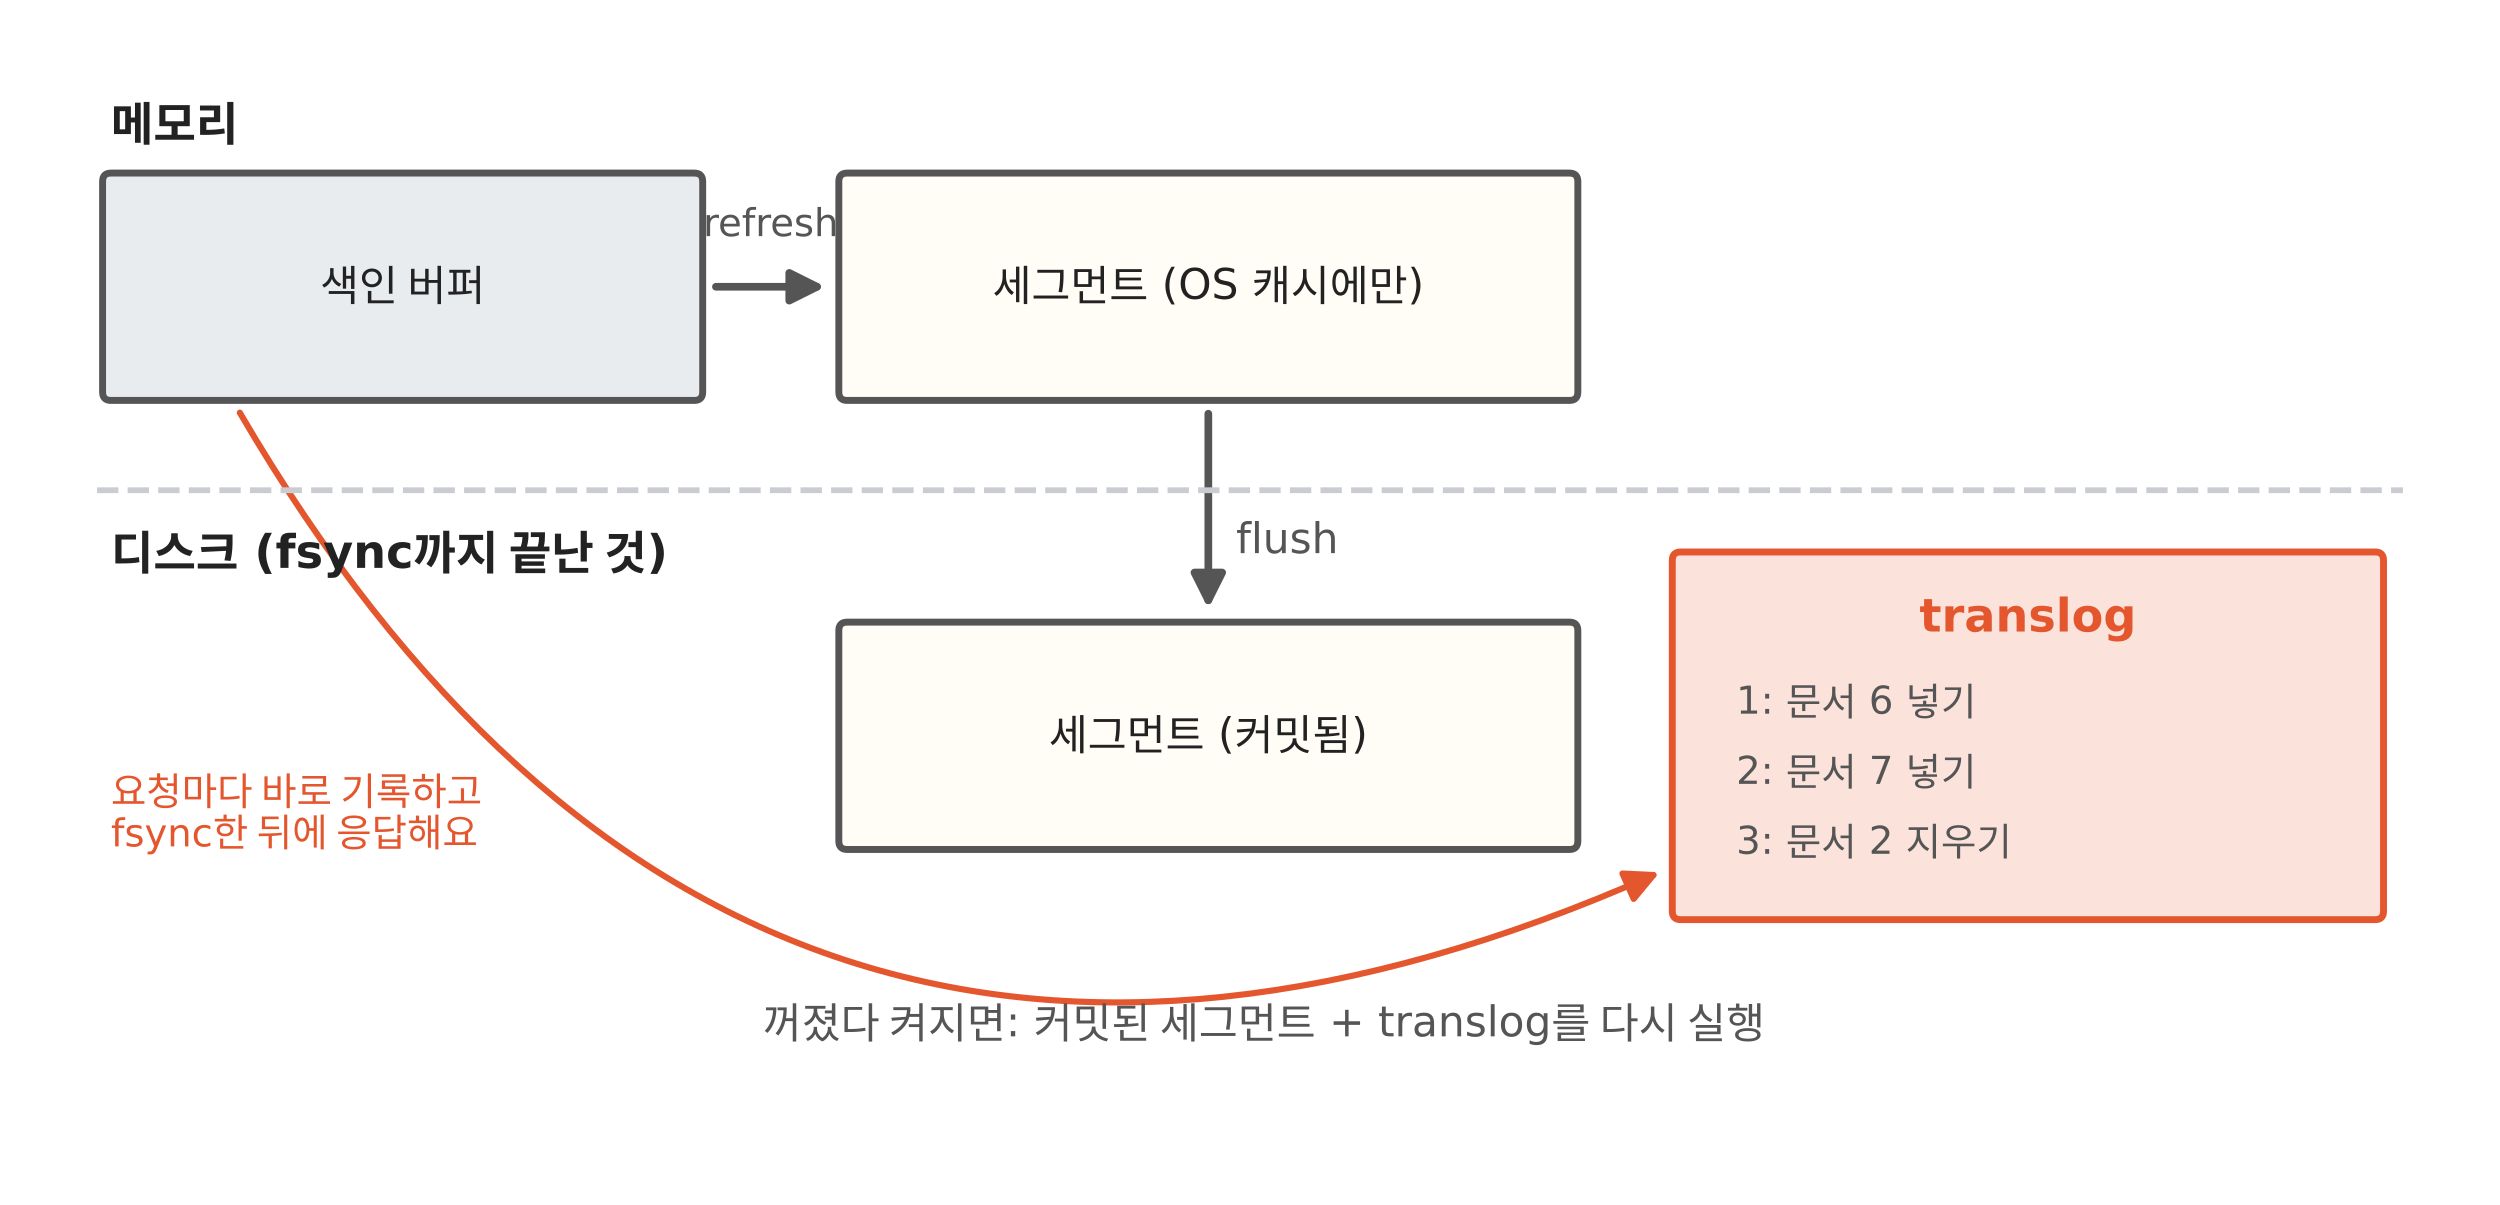
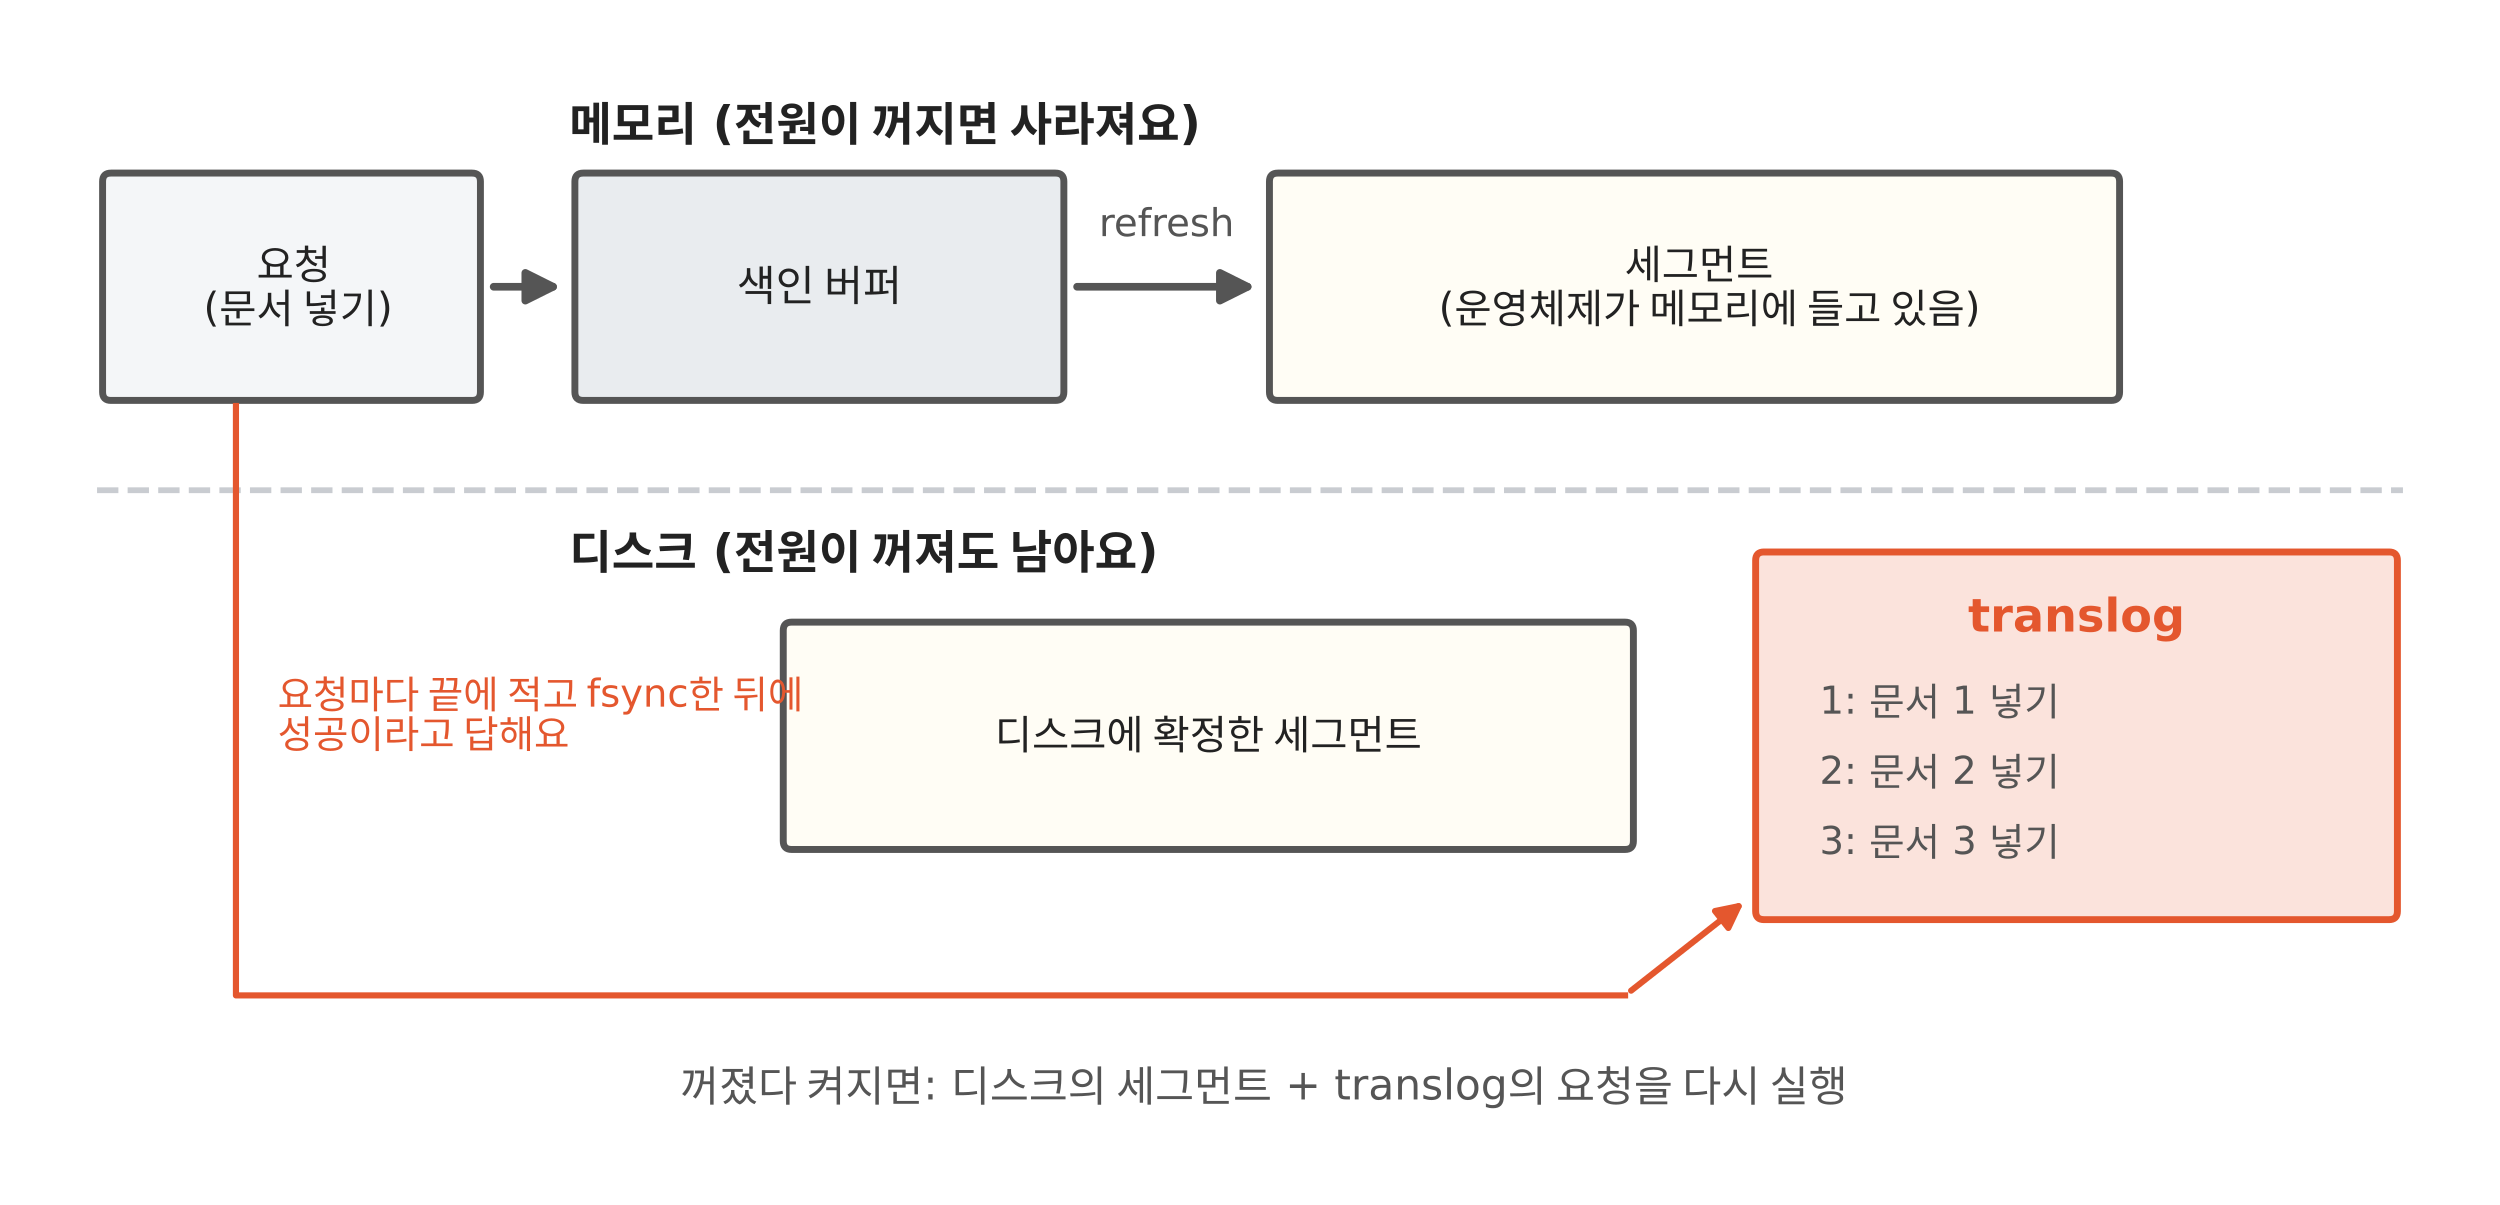
<svg xmlns="http://www.w3.org/2000/svg" width="649.8pt" height="313.2pt" viewBox="0 0 649.8 313.2" version="1.1">
  <defs>
    <style type="text/css">*{stroke-linejoin: round; stroke-linecap: butt}</style>
  </defs>
  <g id="figure_1">
    <g id="patch_1">
      <path d="M 0 313.2  L 649.8 313.2  L 649.8 0  L 0 0  z " style="fill: #ffffff" />
    </g>
    <g id="axes_1">
      <g id="patch_2">
-         <path d="M 28.832 104.078  L 180.476 104.078  Q 182.643 104.078 182.643 101.889  L 182.643 47.179  Q 182.643 44.991 180.476 44.991  L 28.832 44.991  Q 26.665 44.991 26.665 47.179  L 26.665 101.889  Q 26.665 104.078 28.832 104.078  z " clip-path="url(#p9d837deae1)" style="fill: #e9ecef; stroke: #555555; stroke-width: 1.8; stroke-linejoin: miter" />
+         <path d="M 28.832 104.078  L 122.707 104.078  Q 124.873 104.078 124.873 101.889  L 124.873 47.179  Q 124.873 44.991 122.707 44.991  L 28.832 44.991  Q 26.665 44.991 26.665 47.179  L 26.665 101.889  Q 26.665 104.078 28.832 104.078  z " clip-path="url(#p609c3a3f94)" style="fill: #f4f6f8; stroke: #555555; stroke-width: 1.8; stroke-linejoin: miter" />
      </g>
      <g id="patch_3">
-         <path d="M 220.193 104.078  L 407.944 104.078  Q 410.11 104.078 410.11 101.889  L 410.11 47.179  Q 410.11 44.991 407.944 44.991  L 220.193 44.991  Q 218.027 44.991 218.027 47.179  L 218.027 101.889  Q 218.027 104.078 220.193 104.078  z " clip-path="url(#p9d837deae1)" style="fill: #fffdf5; stroke: #555555; stroke-width: 1.8; stroke-linejoin: miter" />
+         <path d="M 128.32 74.534  Q 137.15 74.534 143.743 74.534  " clip-path="url(#p609c3a3f94)" style="fill: none; stroke: #555555; stroke-width: 2; stroke-linecap: round" />
+         <path d="M 136.543 70.934  L 143.743 74.534  L 136.543 78.134  z " clip-path="url(#p609c3a3f94)" style="fill: #555555; stroke: #555555; stroke-width: 2; stroke-linecap: round" />
      </g>
      <g id="patch_4">
-         <path d="M 186.09 74.534  Q 200.337 74.534 212.347 74.534  " clip-path="url(#p9d837deae1)" style="fill: none; stroke: #555555; stroke-width: 2; stroke-linecap: round" />
-         <path d="M 205.147 70.934  L 212.347 74.534  L 205.147 78.134  z " clip-path="url(#p9d837deae1)" style="fill: #555555; stroke: #555555; stroke-width: 2; stroke-linecap: round" />
+         <path d="M 151.592 104.078  L 274.352 104.078  Q 276.518 104.078 276.518 101.889  L 276.518 47.179  Q 276.518 44.991 274.352 44.991  L 151.592 44.991  Q 149.425 44.991 149.425 47.179  L 149.425 101.889  Q 149.425 104.078 151.592 104.078  z " clip-path="url(#p609c3a3f94)" style="fill: #e9ecef; stroke: #555555; stroke-width: 1.8; stroke-linejoin: miter" />
      </g>
      <g id="patch_5">
-         <path d="M 220.193 220.794  L 407.944 220.794  Q 410.11 220.794 410.11 218.605  L 410.11 163.895  Q 410.11 161.706 407.944 161.706  L 220.193 161.706  Q 218.027 161.706 218.027 163.895  L 218.027 218.605  Q 218.027 220.794 220.193 220.794  z " clip-path="url(#p9d837deae1)" style="fill: #fffdf5; stroke: #555555; stroke-width: 1.8; stroke-linejoin: miter" />
+         <path d="M 279.965 74.534  Q 303.238 74.534 324.274 74.534  " clip-path="url(#p609c3a3f94)" style="fill: none; stroke: #555555; stroke-width: 2; stroke-linecap: round" />
+         <path d="M 317.074 70.934  L 324.274 74.534  L 317.074 78.134  z " clip-path="url(#p609c3a3f94)" style="fill: #555555; stroke: #555555; stroke-width: 2; stroke-linecap: round" />
      </g>
      <g id="patch_6">
-         <path d="M 314.068 107.537  Q 314.068 132.893 314.068 156.013  " clip-path="url(#p9d837deae1)" style="fill: none; stroke: #555555; stroke-width: 2; stroke-linecap: round" />
-         <path d="M 317.668 148.813  L 314.068 156.013  L 310.468 148.813  z " clip-path="url(#p9d837deae1)" style="fill: #555555; stroke: #555555; stroke-width: 2; stroke-linecap: round" />
+         <path d="M 332.121 104.078  L 548.756 104.078  Q 550.923 104.078 550.923 101.889  L 550.923 47.179  Q 550.923 44.991 548.756 44.991  L 332.121 44.991  Q 329.955 44.991 329.955 47.179  L 329.955 101.889  Q 329.955 104.078 332.121 104.078  z " clip-path="url(#p609c3a3f94)" style="fill: #fffdf5; stroke: #555555; stroke-width: 1.8; stroke-linejoin: miter" />
      </g>
      <g id="patch_7">
-         <path d="M 436.828 239.031  L 617.358 239.031  Q 619.524 239.031 619.524 236.842  L 619.524 145.658  Q 619.524 143.469 617.358 143.469  L 436.828 143.469  Q 434.662 143.469 434.662 145.658  L 434.662 236.842  Q 434.662 239.031 436.828 239.031  z " clip-path="url(#p9d837deae1)" style="fill: #fbe3dc; stroke: #e4572e; stroke-width: 1.8; stroke-linejoin: miter" />
+         <path d="M 205.751 220.794  L 422.386 220.794  Q 424.552 220.794 424.552 218.605  L 424.552 163.895  Q 424.552 161.706 422.386 161.706  L 205.751 161.706  Q 203.584 161.706 203.584 163.895  L 203.584 218.605  Q 203.584 220.794 205.751 220.794  z " clip-path="url(#p609c3a3f94)" style="fill: #fffdf5; stroke: #555555; stroke-width: 1.8; stroke-linejoin: miter" />
      </g>
      <g id="patch_8">
-         <path d="M 62.332 107.264  Q 193.52 331.8 429.754 227.434  " clip-path="url(#p9d837deae1)" style="fill: none; stroke: #e4572e; stroke-width: 1.6; stroke-linecap: round" />
-         <path d="M 421.714 227.051  L 429.754 227.434  L 424.623 233.637  z " clip-path="url(#p9d837deae1)" style="fill: #e4572e; stroke: #e4572e; stroke-width: 1.6; stroke-linecap: round" />
+         <path d="M 458.492 239.031  L 620.968 239.031  Q 623.135 239.031 623.135 236.842  L 623.135 145.658  Q 623.135 143.469 620.968 143.469  L 458.492 143.469  Q 456.325 143.469 456.325 145.658  L 456.325 236.842  Q 456.325 239.031 458.492 239.031  z " clip-path="url(#p609c3a3f94)" style="fill: #fbe3dc; stroke: #e4572e; stroke-width: 1.8; stroke-linejoin: miter" />
+       </g>
+       <g id="patch_9">
+         <path d="M 423.959 257.491  Q 438.633 245.961 451.901 235.537  " clip-path="url(#p609c3a3f94)" style="fill: none; stroke: #e4572e; stroke-width: 1.6; stroke-linecap: round" />
+         <path d="M 445.767 236.795  L 451.901 235.537  L 449.227 241.198  z " clip-path="url(#p609c3a3f94)" style="fill: #e4572e; stroke: #e4572e; stroke-width: 1.6; stroke-linecap: round" />
      </g>
      <g id="line2d_1">
-         <path d="M 25.221 127.421  L 624.579 127.421  " clip-path="url(#p9d837deae1)" style="fill: none; stroke-dasharray: 5.55,2.4; stroke-dashoffset: 0; stroke: #c9ccd1; stroke-width: 1.5" />
+         <path d="M 25.221 127.421  L 624.579 127.421  " clip-path="url(#p609c3a3f94)" style="fill: none; stroke-dasharray: 5.55,2.4; stroke-dashoffset: 0; stroke: #c9ccd1; stroke-width: 1.5" />
+       </g>
+       <g id="line2d_2">
+         <path d="M 61.327 105.537  L 61.327 258.726  L 422.386 258.726  " clip-path="url(#p609c3a3f94)" style="fill: none; stroke: #e4572e; stroke-width: 1.6; stroke-linecap: square" />
      </g>
      <g id="text_1">
-         <text style="fill: #222222; font: 700 12px 'Apple SD Gothic Neo', 'Noto Sans KR', 'Malgun Gothic', 'DejaVu Sans', 'Bitstream Vera Sans', 'Computer Modern Sans Serif', 'Lucida Grande', 'Verdana', 'Geneva', 'Lucid', 'Arial', 'Helvetica', 'Avant Garde', sans-serif; text-anchor: start" x="28.832" y="36.563" transform="rotate(-0 28.83177 36.5626)">메모리</text>
+         <text style="fill: #222222; font: 10.5px 'Apple SD Gothic Neo', 'Noto Sans KR', 'Malgun Gothic', 'DejaVu Sans', 'Bitstream Vera Sans', 'Computer Modern Sans Serif', 'Lucida Grande', 'Verdana', 'Geneva', 'Lucid', 'Arial', 'Helvetica', 'Avant Garde', sans-serif" transform="translate(66.68691 72.5502)">요청</text>
+         <text style="fill: #222222; font: 10.5px 'Apple SD Gothic Neo', 'Noto Sans KR', 'Malgun Gothic', 'DejaVu Sans', 'Bitstream Vera Sans', 'Computer Modern Sans Serif', 'Lucida Grande', 'Verdana', 'Geneva', 'Lucid', 'Arial', 'Helvetica', 'Avant Garde', sans-serif" transform="translate(52.895 83.49251)">(문서 넣기)</text>
      </g>
      <g id="text_2">
-         <text style="fill: #222222; font: 11px 'Apple SD Gothic Neo', 'Noto Sans KR', 'Malgun Gothic', 'DejaVu Sans', 'Bitstream Vera Sans', 'Computer Modern Sans Serif', 'Lucida Grande', 'Verdana', 'Geneva', 'Lucid', 'Arial', 'Helvetica', 'Avant Garde', sans-serif; text-anchor: middle" x="104.654" y="78.176" transform="rotate(-0 104.6541 78.17624)">색인 버퍼</text>
+         <text style="fill: #222222; font: 700 12px 'Apple SD Gothic Neo', 'Noto Sans KR', 'Malgun Gothic', 'DejaVu Sans', 'Bitstream Vera Sans', 'Computer Modern Sans Serif', 'Lucida Grande', 'Verdana', 'Geneva', 'Lucid', 'Arial', 'Helvetica', 'Avant Garde', sans-serif; text-anchor: start" x="147.981" y="36.563" transform="rotate(-0 147.9812 36.5626)">메모리 (전원이 꺼지면 사라져요)</text>
      </g>
      <g id="text_3">
-         <text style="fill: #222222; font: 11px 'Apple SD Gothic Neo', 'Noto Sans KR', 'Malgun Gothic', 'DejaVu Sans', 'Bitstream Vera Sans', 'Computer Modern Sans Serif', 'Lucida Grande', 'Verdana', 'Geneva', 'Lucid', 'Arial', 'Helvetica', 'Avant Garde', sans-serif; text-anchor: middle" x="314.068" y="78.176" transform="rotate(-0 314.0682 78.17624)">세그먼트 (OS 캐시에만)</text>
+         <text style="fill: #222222; font: 11px 'Apple SD Gothic Neo', 'Noto Sans KR', 'Malgun Gothic', 'DejaVu Sans', 'Bitstream Vera Sans', 'Computer Modern Sans Serif', 'Lucida Grande', 'Verdana', 'Geneva', 'Lucid', 'Arial', 'Helvetica', 'Avant Garde', sans-serif; text-anchor: middle" x="212.972" y="78.176" transform="rotate(-0 212.9718 78.17624)">색인 버퍼</text>
      </g>
      <g id="text_4">
-         <text style="fill: #555555; font: 10px 'Apple SD Gothic Neo', 'Noto Sans KR', 'Malgun Gothic', 'DejaVu Sans', 'Bitstream Vera Sans', 'Computer Modern Sans Serif', 'Lucida Grande', 'Verdana', 'Geneva', 'Lucid', 'Arial', 'Helvetica', 'Avant Garde', sans-serif; text-anchor: middle" x="200.335" y="61.381" transform="rotate(-0 200.3347 61.38121)">refresh</text>
+         <text style="fill: #555555; font: 10px 'Apple SD Gothic Neo', 'Noto Sans KR', 'Malgun Gothic', 'DejaVu Sans', 'Bitstream Vera Sans', 'Computer Modern Sans Serif', 'Lucida Grande', 'Verdana', 'Geneva', 'Lucid', 'Arial', 'Helvetica', 'Avant Garde', sans-serif; text-anchor: middle" x="303.236" y="61.381" transform="rotate(-0 303.2365 61.38121)">refresh</text>
      </g>
      <g id="text_5">
-         <text style="fill: #222222; font: 700 12px 'Apple SD Gothic Neo', 'Noto Sans KR', 'Malgun Gothic', 'DejaVu Sans', 'Bitstream Vera Sans', 'Computer Modern Sans Serif', 'Lucida Grande', 'Verdana', 'Geneva', 'Lucid', 'Arial', 'Helvetica', 'Avant Garde', sans-serif; text-anchor: start" x="28.832" y="148.016" transform="rotate(-0 28.83177 148.0164)">디스크 (fsync까지 끝난 것)</text>
+         <text style="fill: #222222; font: 10.5px 'Apple SD Gothic Neo', 'Noto Sans KR', 'Malgun Gothic', 'DejaVu Sans', 'Bitstream Vera Sans', 'Computer Modern Sans Serif', 'Lucida Grande', 'Verdana', 'Geneva', 'Lucid', 'Arial', 'Helvetica', 'Avant Garde', sans-serif" transform="translate(422.2738 72.52674)">세그먼트</text>
+         <text style="fill: #222222; font: 10.5px 'Apple SD Gothic Neo', 'Noto Sans KR', 'Malgun Gothic', 'DejaVu Sans', 'Bitstream Vera Sans', 'Computer Modern Sans Serif', 'Lucida Grande', 'Verdana', 'Geneva', 'Lucid', 'Arial', 'Helvetica', 'Avant Garde', sans-serif" transform="translate(373.932 83.49465)">(운영체제가 메모리에 들고 있음)</text>
      </g>
      <g id="text_6">
-         <text style="fill: #222222; font: 11px 'Apple SD Gothic Neo', 'Noto Sans KR', 'Malgun Gothic', 'DejaVu Sans', 'Bitstream Vera Sans', 'Computer Modern Sans Serif', 'Lucida Grande', 'Verdana', 'Geneva', 'Lucid', 'Arial', 'Helvetica', 'Avant Garde', sans-serif; text-anchor: middle" x="314.068" y="194.942" transform="rotate(-0 314.0682 194.9419)">세그먼트 (커밋됨)</text>
+         <text style="fill: #222222; font: 700 12px 'Apple SD Gothic Neo', 'Noto Sans KR', 'Malgun Gothic', 'DejaVu Sans', 'Bitstream Vera Sans', 'Computer Modern Sans Serif', 'Lucida Grande', 'Verdana', 'Geneva', 'Lucid', 'Arial', 'Helvetica', 'Avant Garde', sans-serif; text-anchor: start" x="147.981" y="147.807" transform="rotate(-0 147.9812 147.8073)">디스크 (전원이 꺼져도 남아요)</text>
      </g>
      <g id="text_7">
-         <text style="fill: #555555; font: 11px 'Apple SD Gothic Neo', 'Noto Sans KR', 'Malgun Gothic', 'DejaVu Sans', 'Bitstream Vera Sans', 'Computer Modern Sans Serif', 'Lucida Grande', 'Verdana', 'Geneva', 'Lucid', 'Arial', 'Helvetica', 'Avant Garde', sans-serif; text-anchor: start" x="321.289" y="143.773" transform="rotate(-0 321.2894 143.773)">flush</text>
+         <text style="fill: #222222; font: 10.5px 'Apple SD Gothic Neo', 'Noto Sans KR', 'Malgun Gothic', 'DejaVu Sans', 'Bitstream Vera Sans', 'Computer Modern Sans Serif', 'Lucida Grande', 'Verdana', 'Geneva', 'Lucid', 'Arial', 'Helvetica', 'Avant Garde', sans-serif; text-anchor: middle" x="314.068" y="194.758" transform="rotate(-0 314.0682 194.7577)">디스크에 확정한 세그먼트</text>
      </g>
      <g id="text_8">
-         <text style="fill: #e4572e; font: 700 12px 'Apple SD Gothic Neo', 'Noto Sans KR', 'Malgun Gothic', 'DejaVu Sans', 'Bitstream Vera Sans', 'Computer Modern Sans Serif', 'Lucida Grande', 'Verdana', 'Geneva', 'Lucid', 'Arial', 'Helvetica', 'Avant Garde', sans-serif; text-anchor: middle" x="527.093" y="164.16" transform="rotate(-0 527.0929 164.1596)">translog</text>
+         <text style="fill: #e4572e; font: 700 12px 'Apple SD Gothic Neo', 'Noto Sans KR', 'Malgun Gothic', 'DejaVu Sans', 'Bitstream Vera Sans', 'Computer Modern Sans Serif', 'Lucida Grande', 'Verdana', 'Geneva', 'Lucid', 'Arial', 'Helvetica', 'Avant Garde', sans-serif; text-anchor: middle" x="539.73" y="164.16" transform="rotate(-0 539.73 164.1596)">translog</text>
      </g>
      <g id="text_9">
-         <text style="fill: #555555; font: 10px 'Apple SD Gothic Neo', 'Noto Sans KR', 'Malgun Gothic', 'DejaVu Sans', 'Bitstream Vera Sans', 'Computer Modern Sans Serif', 'Lucida Grande', 'Verdana', 'Geneva', 'Lucid', 'Arial', 'Helvetica', 'Avant Garde', sans-serif; text-anchor: start" x="451.271" y="185.503" transform="rotate(-0 451.2706 185.5027)">1: 문서 6 넣기</text>
+         <text style="fill: #555555; font: 10px 'Apple SD Gothic Neo', 'Noto Sans KR', 'Malgun Gothic', 'DejaVu Sans', 'Bitstream Vera Sans', 'Computer Modern Sans Serif', 'Lucida Grande', 'Verdana', 'Geneva', 'Lucid', 'Arial', 'Helvetica', 'Avant Garde', sans-serif; text-anchor: start" x="472.934" y="185.503" transform="rotate(-0 472.9341 185.5027)">1: 문서 1 넣기</text>
      </g>
      <g id="text_10">
-         <text style="fill: #555555; font: 10px 'Apple SD Gothic Neo', 'Noto Sans KR', 'Malgun Gothic', 'DejaVu Sans', 'Bitstream Vera Sans', 'Computer Modern Sans Serif', 'Lucida Grande', 'Verdana', 'Geneva', 'Lucid', 'Arial', 'Helvetica', 'Avant Garde', sans-serif; text-anchor: start" x="451.271" y="203.74" transform="rotate(-0 451.2706 203.7395)">2: 문서 7 넣기</text>
+         <text style="fill: #555555; font: 10px 'Apple SD Gothic Neo', 'Noto Sans KR', 'Malgun Gothic', 'DejaVu Sans', 'Bitstream Vera Sans', 'Computer Modern Sans Serif', 'Lucida Grande', 'Verdana', 'Geneva', 'Lucid', 'Arial', 'Helvetica', 'Avant Garde', sans-serif; text-anchor: start" x="472.934" y="203.74" transform="rotate(-0 472.9341 203.7395)">2: 문서 2 넣기</text>
      </g>
      <g id="text_11">
-         <text style="fill: #555555; font: 10px 'Apple SD Gothic Neo', 'Noto Sans KR', 'Malgun Gothic', 'DejaVu Sans', 'Bitstream Vera Sans', 'Computer Modern Sans Serif', 'Lucida Grande', 'Verdana', 'Geneva', 'Lucid', 'Arial', 'Helvetica', 'Avant Garde', sans-serif; text-anchor: start" x="451.271" y="221.921" transform="rotate(-0 451.2706 221.9209)">3: 문서 2 지우기</text>
+         <text style="fill: #555555; font: 10px 'Apple SD Gothic Neo', 'Noto Sans KR', 'Malgun Gothic', 'DejaVu Sans', 'Bitstream Vera Sans', 'Computer Modern Sans Serif', 'Lucida Grande', 'Verdana', 'Geneva', 'Lucid', 'Arial', 'Helvetica', 'Avant Garde', sans-serif; text-anchor: start" x="472.934" y="221.976" transform="rotate(-0 472.9341 221.9764)">3: 문서 3 넣기</text>
      </g>
      <g id="text_12">
-         <text style="fill: #e4572e; font: 10px 'Apple SD Gothic Neo', 'Noto Sans KR', 'Malgun Gothic', 'DejaVu Sans', 'Bitstream Vera Sans', 'Computer Modern Sans Serif', 'Lucida Grande', 'Verdana', 'Geneva', 'Lucid', 'Arial', 'Helvetica', 'Avant Garde', sans-serif" transform="translate(28.83177 209.2916)">요청마다 바로 기록하고</text>
-         <text style="fill: #e4572e; font: 10px 'Apple SD Gothic Neo', 'Noto Sans KR', 'Malgun Gothic', 'DejaVu Sans', 'Bitstream Vera Sans', 'Computer Modern Sans Serif', 'Lucida Grande', 'Verdana', 'Geneva', 'Lucid', 'Arial', 'Helvetica', 'Avant Garde', sans-serif" transform="translate(28.83177 219.9997)">fsync한 뒤에 응답해요</text>
+         <text style="fill: #e4572e; font: 10px 'Apple SD Gothic Neo', 'Noto Sans KR', 'Malgun Gothic', 'DejaVu Sans', 'Bitstream Vera Sans', 'Computer Modern Sans Serif', 'Lucida Grande', 'Verdana', 'Geneva', 'Lucid', 'Arial', 'Helvetica', 'Avant Garde', sans-serif" transform="translate(72.15882 184.1257)">요청마다 끝에 적고 fsync한 뒤에</text>
+         <text style="fill: #e4572e; font: 10px 'Apple SD Gothic Neo', 'Noto Sans KR', 'Malgun Gothic', 'DejaVu Sans', 'Bitstream Vera Sans', 'Computer Modern Sans Serif', 'Lucida Grande', 'Verdana', 'Geneva', 'Lucid', 'Arial', 'Helvetica', 'Avant Garde', sans-serif" transform="translate(72.15882 194.4135)">성공이라고 답해요</text>
      </g>
      <g id="text_13">
-         <text style="fill: #555555; font: 11px 'Apple SD Gothic Neo', 'Noto Sans KR', 'Malgun Gothic', 'DejaVu Sans', 'Bitstream Vera Sans', 'Computer Modern Sans Serif', 'Lucida Grande', 'Verdana', 'Geneva', 'Lucid', 'Arial', 'Helvetica', 'Avant Garde', sans-serif; text-anchor: middle" x="328.511" y="269.856" transform="rotate(-0 328.5106 269.8556)">꺼졌다 켜지면: 커밋된 세그먼트 + translog를 다시 실행</text>
+         <text style="fill: #555555; font: 11px 'Apple SD Gothic Neo', 'Noto Sans KR', 'Malgun Gothic', 'DejaVu Sans', 'Bitstream Vera Sans', 'Computer Modern Sans Serif', 'Lucida Grande', 'Verdana', 'Geneva', 'Lucid', 'Arial', 'Helvetica', 'Avant Garde', sans-serif; text-anchor: middle" x="328.511" y="286.269" transform="rotate(-0 328.5106 286.2687)">꺼졌다 켜지면: 디스크의 세그먼트 + translog의 요청을 다시 실행</text>
      </g>
    </g>
  </g>
  <defs>
-     <clipPath id="p9d837deae1">
+     <clipPath id="p609c3a3f94">
      <rect x="18" y="18" width="613.8" height="277.2" />
    </clipPath>
  </defs>
</svg>
